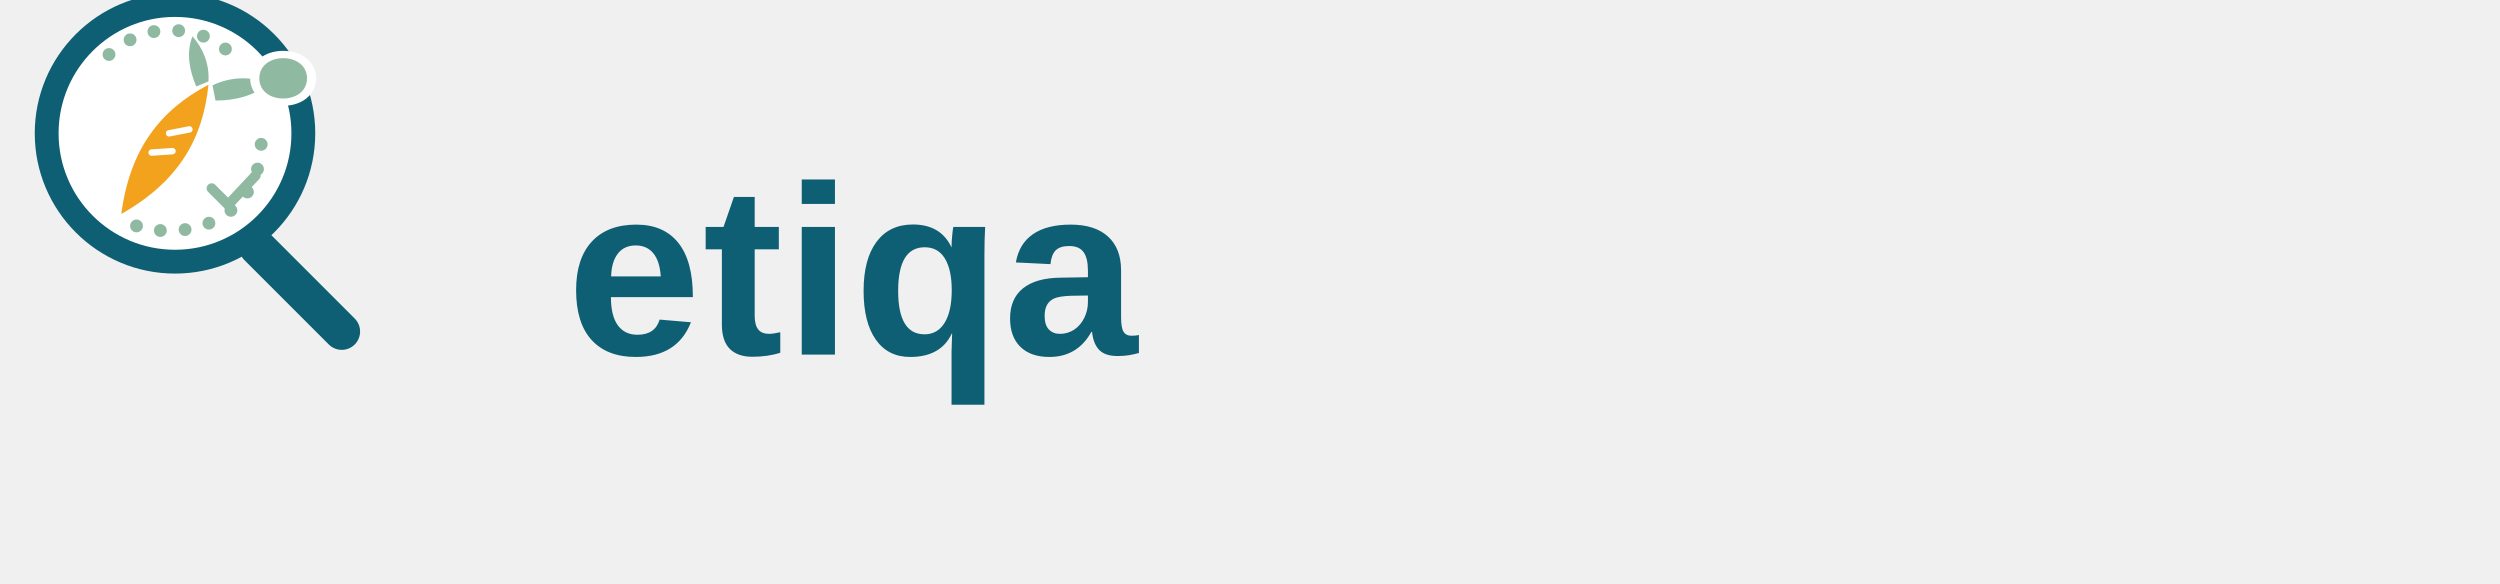
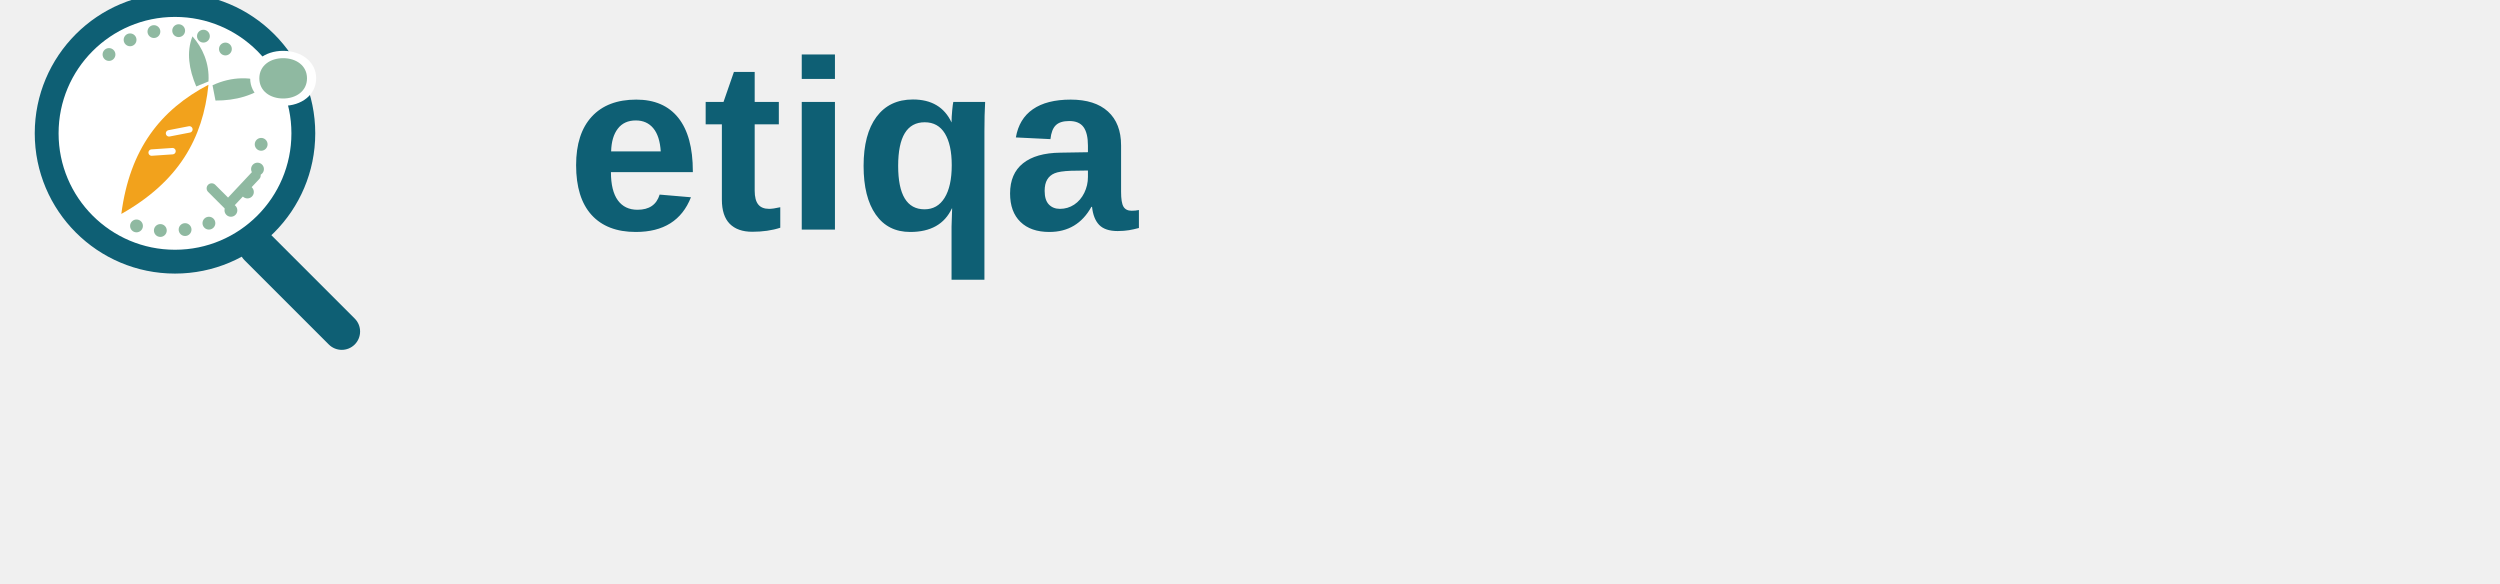
<svg xmlns="http://www.w3.org/2000/svg" viewBox="-16 -10 600 140" role="img" aria-label="Etiqa">
  <g transform="translate(26,22) scale(0.22)">
    <circle cx="0" cy="0" r="140" fill="#FFFFFF" stroke="#0E5F74" stroke-width="26" />
    <rect x="90" y="96" width="170" height="40" rx="20" transform="rotate(45 90 96)" fill="#0E5F74" />
    <g fill="#8FB9A1">
      <circle cx="-72" cy="-86" r="7" />
      <circle cx="-49" cy="-102" r="7" />
      <circle cx="-23" cy="-111" r="7" />
      <circle cx="4" cy="-112" r="7" />
      <circle cx="31" cy="-106" r="7" />
      <circle cx="55" cy="-92" r="7" />
      <circle cx="94" cy="12" r="7" />
      <circle cx="90" cy="39" r="7" />
      <circle cx="79" cy="64" r="7" />
      <circle cx="61" cy="84" r="7" />
      <circle cx="37" cy="98" r="7" />
      <circle cx="11" cy="105" r="7" />
      <circle cx="-16" cy="106" r="7" />
      <circle cx="-42" cy="101" r="7" />
    </g>
    <g transform="translate(-6,10) rotate(34)">
      <path d="M 0 -76 C 28 -24, 32 30, 0 94 C -32 30, -28 -24, 0 -76 Z" fill="#F2A21C" />
      <path d="M -6 -8 L 10 -24 M -10 20 L 8 6" stroke="#FFFFFF" stroke-width="7" stroke-linecap="round" />
      <path d="M 4 -78 C 16 -98, 34 -110, 54 -114 C 48 -94, 34 -78, 16 -66 Z" fill="#8FB9A1" />
      <path d="M -2 -79 C -12 -96, -28 -106, -44 -110 C -40 -92, -27 -78, -10 -67 Z" fill="#8FB9A1" />
    </g>
    <path d="M 40 60 L 58 78 L 88 46" fill="none" stroke="#8FB9A1" stroke-width="11" stroke-linecap="round" stroke-linejoin="round" />
    <g transform="translate(82,-90)">
      <path d="M 0 30 C 0 12, 16 0, 36 0 C 56 0, 72 12, 72 30 C 72 48, 56 60, 36 60 C 16 60, 0 48, 0 30 Z" fill="#FFFFFF" />
      <path d="M 10 30 C 10 16, 22 8, 36 8 C 50 8, 62 16, 62 30 C 62 44, 50 52, 36 52 C 22 52, 10 44, 10 30 Z" fill="#8FB9A1" />
      <path d="M 20 38 C 30 28, 40 20, 50 16" fill="none" stroke="#8FB9A1" stroke-width="5" stroke-linecap="round" />
    </g>
  </g>
-   <text x="120" y="55" fill="#0E5F74" dominant-baseline="central" font-family="Poppins, Nunito, Avenir Next, Arial Rounded MT Bold, Segoe UI, Arial, sans-serif" font-size="58" font-weight="700" letter-spacing="0.4">etiqa</text>
+   <text x="120" y="25" fill="#0E5F74" dominant-baseline="central" font-family="Poppins, Nunito, Avenir Next, Arial Rounded MT Bold, Segoe UI, Arial, sans-serif" font-size="58" font-weight="700" letter-spacing="0.4">etiqa</text>
</svg>
